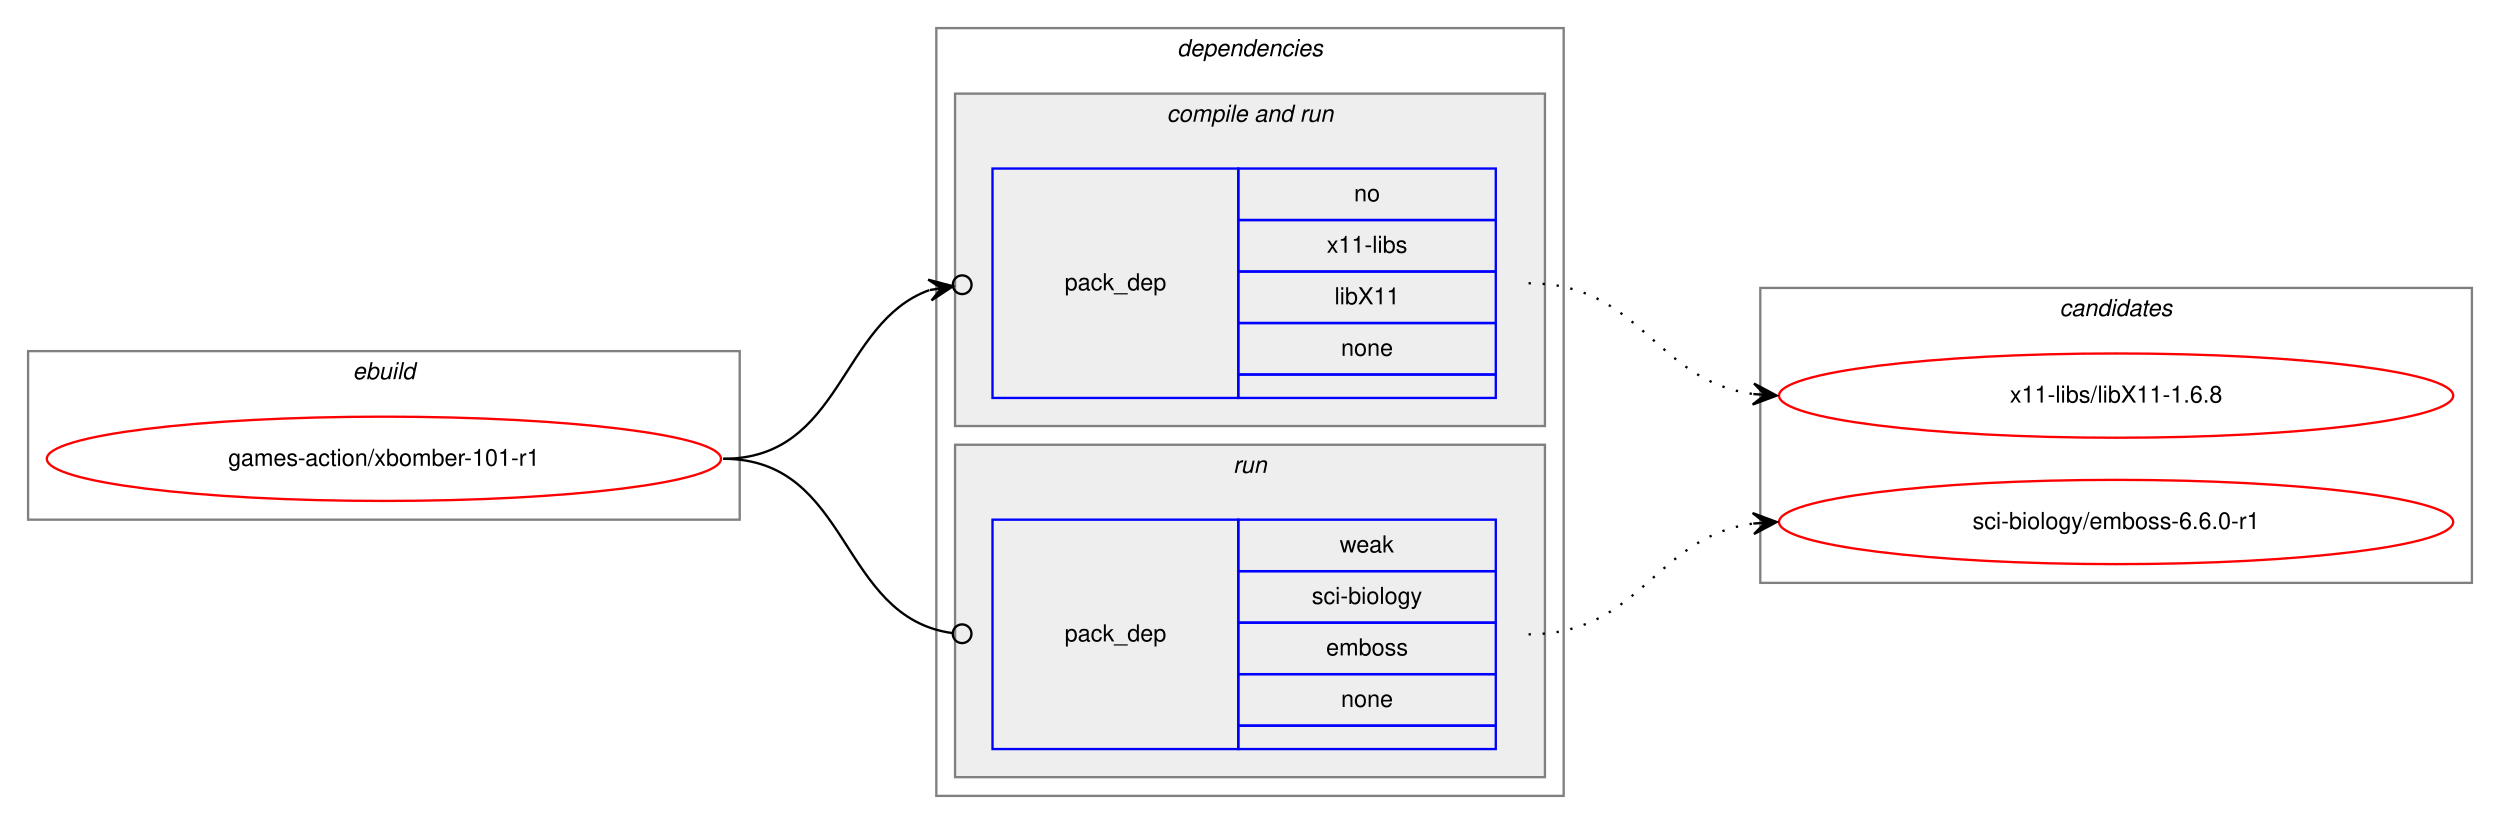
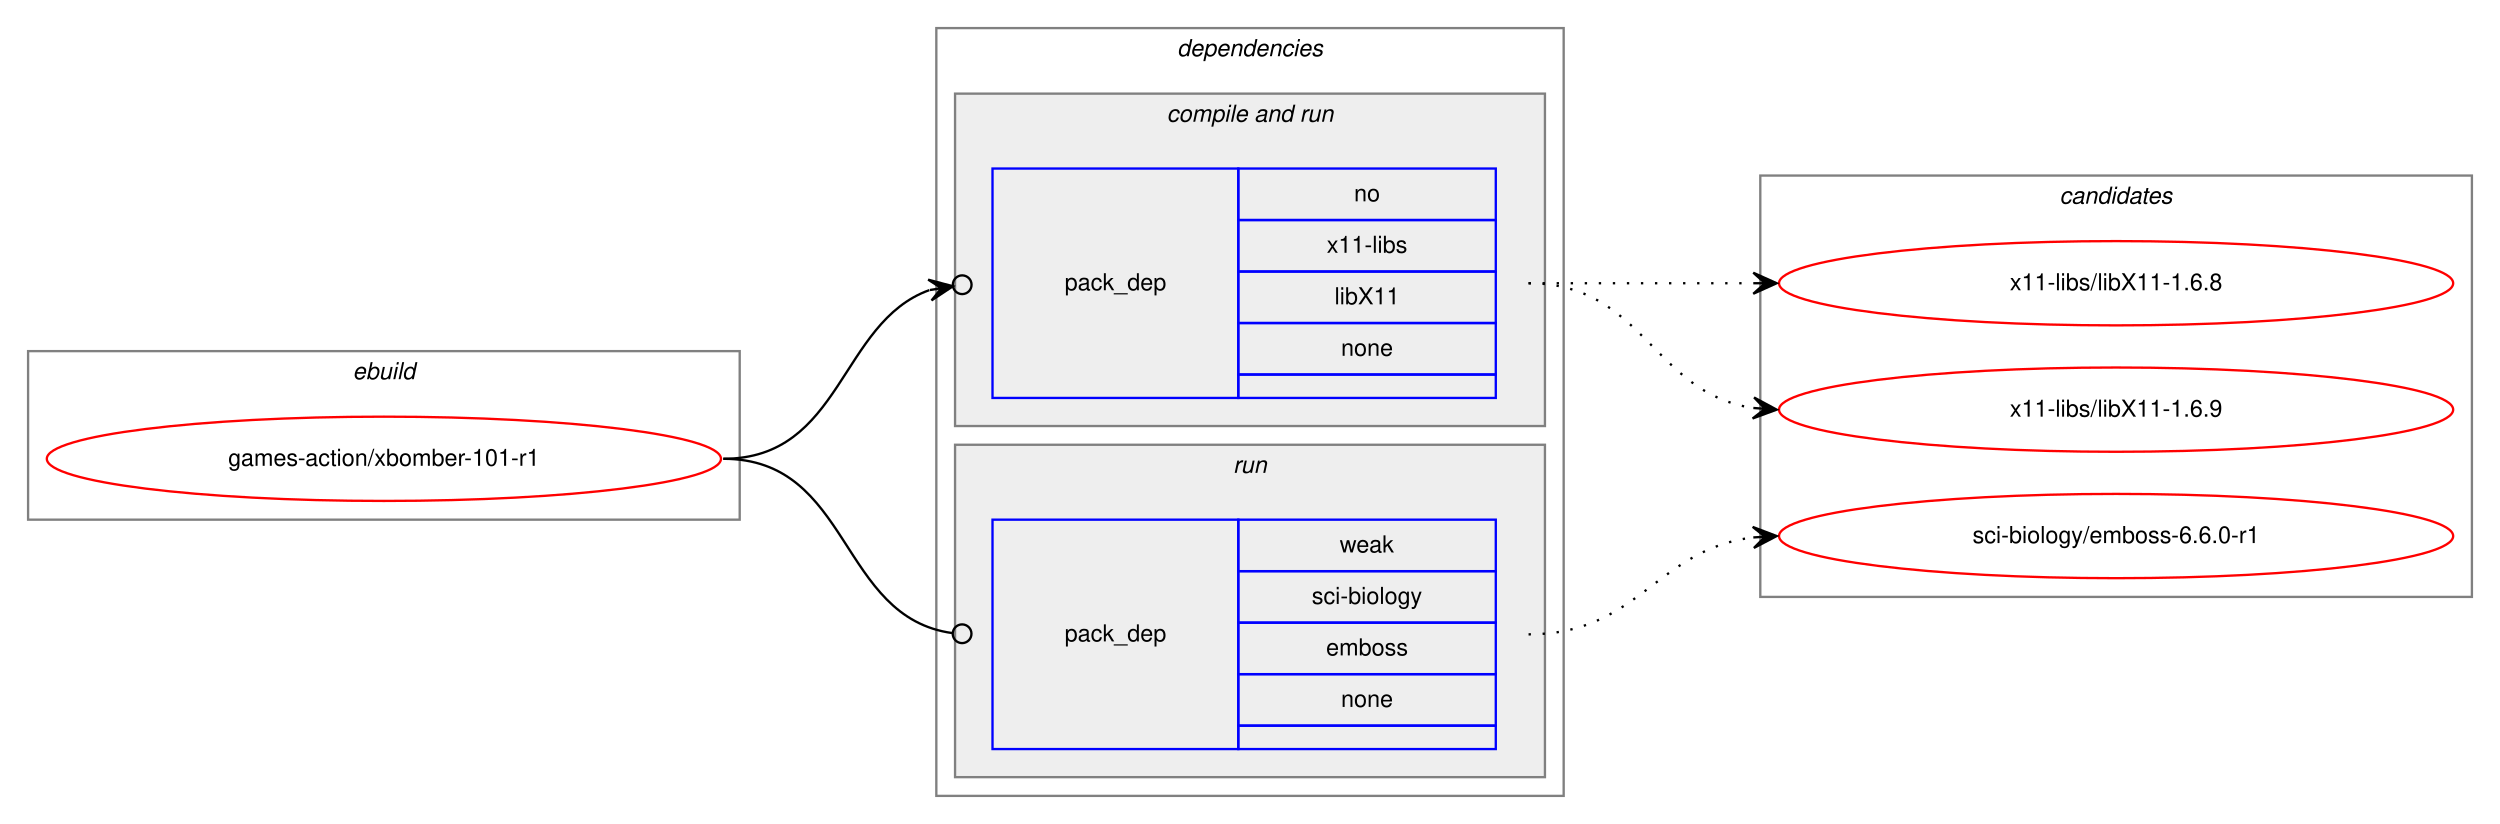
<svg xmlns="http://www.w3.org/2000/svg" xmlns:xlink="http://www.w3.org/1999/xlink" width="1068pt" height="352pt" viewBox="0.00 0.00 1068.00 352.00">
  <g id="graph0" class="graph" transform="scale(1 1) rotate(0) translate(4 348)">
    <polygon fill="white" stroke="transparent" points="-4,4 -4,-348 1064,-348 1064,4 -4,4" />
    <g id="clust1" class="cluster">
      <polygon fill="none" stroke="gray" points="8,-126 8,-198 312,-198 312,-126 8,-126" />
      <text text-anchor="start" x="146.66" y="-186" font-family="Helvetica,sans-Serif" font-style="italic" font-size="10.00">ebuild</text>
    </g>
    <g id="clust2" class="cluster">
      <polygon fill="none" stroke="gray" points="396,-8 396,-336 664,-336 664,-8 396,-8" />
      <text text-anchor="start" x="498.88" y="-324" font-family="Helvetica,sans-Serif" font-style="italic" font-size="10.00">dependencies</text>
    </g>
    <g id="clust4" class="cluster">
      <polygon fill="#eeeeee" stroke="gray" points="404,-166 404,-308 656,-308 656,-166 404,-166" />
      <text text-anchor="start" x="494.44" y="-296" font-family="Helvetica,sans-Serif" font-style="italic" font-size="10.00">compile and run</text>
    </g>
    <g id="clust6" class="cluster">
      <polygon fill="#eeeeee" stroke="gray" points="404,-16 404,-158 656,-158 656,-16 404,-16" />
      <text text-anchor="start" x="522.78" y="-146" font-family="Helvetica,sans-Serif" font-style="italic" font-size="10.00">run</text>
    </g>
    <g id="clust8" class="cluster">
-       <polygon fill="none" stroke="gray" points="748,-99 748,-225 1052,-225 1052,-99 748,-99" />
-       <text text-anchor="start" x="875.82" y="-213" font-family="Helvetica,sans-Serif" font-style="italic" font-size="10.00">candidates</text>
+       <polygon fill="none" stroke="gray" points="748,-93 748,-273 1052,-273 1052,-93 748,-93" />
+       <text text-anchor="start" x="875.82" y="-261" font-family="Helvetica,sans-Serif" font-style="italic" font-size="10.00">candidates</text>
    </g>
    <g id="node1" class="node">
      <g id="a_node1">
        <a xlink:href="../games-action/xbomber-101-r1.svg" xlink:title="games-action/xbomber-101-r1">
          <ellipse fill="none" stroke="red" cx="160" cy="-152" rx="144" ry="18" />
          <text text-anchor="middle" x="160" y="-149" font-family="Helvetica,sans-Serif" font-size="10.00">games-action/xbomber-101-r1</text>
        </a>
      </g>
    </g>
    <g id="node2" class="node">
      <polygon fill="none" stroke="blue" points="420,-178 420,-276 525,-276 525,-178 420,-178" />
      <text text-anchor="start" x="450.82" y="-224" font-family="Helvetica,sans-Serif" font-size="10.00">pack_dep</text>
      <polygon fill="none" stroke="blue" points="525,-254 525,-276 635,-276 635,-254 525,-254" />
      <text text-anchor="start" x="574.44" y="-262" font-family="Helvetica,sans-Serif" font-size="10.00">no</text>
      <polygon fill="none" stroke="blue" points="525,-232 525,-254 635,-254 635,-232 525,-232" />
      <text text-anchor="start" x="562.78" y="-240" font-family="Helvetica,sans-Serif" font-size="10.00">x11-libs</text>
      <polygon fill="none" stroke="blue" points="525,-210 525,-232 635,-232 635,-210 525,-210" />
      <text text-anchor="start" x="566.11" y="-218" font-family="Helvetica,sans-Serif" font-size="10.00">libX11</text>
      <polygon fill="none" stroke="blue" points="525,-188 525,-210 635,-210 635,-188 525,-188" />
      <text text-anchor="start" x="568.88" y="-196" font-family="Helvetica,sans-Serif" font-size="10.00">none</text>
      <polygon fill="none" stroke="blue" points="525,-178 525,-188 635,-188 635,-178 525,-178" />
    </g>
    <g id="edge1" class="edge">
      <path fill="none" stroke="black" d="M305,-152C355.84,-152 354.58,-210.19 393,-224.06" />
      <ellipse fill="none" stroke="black" cx="407.05" cy="-226.36" rx="4" ry="4" />
      <polygon fill="black" stroke="black" points="403.1,-225.71 392.51,-228.54 398.17,-224.9 393.24,-224.1 393.24,-224.1 393.24,-224.1 398.17,-224.9 393.96,-219.66 403.1,-225.71 403.1,-225.71" />
    </g>
    <g id="node3" class="node">
      <polygon fill="none" stroke="blue" points="420,-28 420,-126 525,-126 525,-28 420,-28" />
      <text text-anchor="start" x="450.82" y="-74" font-family="Helvetica,sans-Serif" font-size="10.00">pack_dep</text>
      <polygon fill="none" stroke="blue" points="525,-104 525,-126 635,-126 635,-104 525,-104" />
      <text text-anchor="start" x="568.33" y="-112" font-family="Helvetica,sans-Serif" font-size="10.00">weak</text>
      <polygon fill="none" stroke="blue" points="525,-82 525,-104 635,-104 635,-82 525,-82" />
      <text text-anchor="start" x="556.39" y="-90" font-family="Helvetica,sans-Serif" font-size="10.00">sci-biology</text>
      <polygon fill="none" stroke="blue" points="525,-60 525,-82 635,-82 635,-60 525,-60" />
      <text text-anchor="start" x="562.5" y="-68" font-family="Helvetica,sans-Serif" font-size="10.00">emboss</text>
      <polygon fill="none" stroke="blue" points="525,-38 525,-60 635,-60 635,-38 525,-38" />
      <text text-anchor="start" x="568.88" y="-46" font-family="Helvetica,sans-Serif" font-size="10.00">none</text>
      <polygon fill="none" stroke="blue" points="525,-28 525,-38 635,-38 635,-28 525,-28" />
    </g>
    <g id="edge2" class="edge">
      <path fill="none" stroke="black" d="M305,-152C359.89,-152 354.05,-84.15 403.01,-77.52" />
      <ellipse fill="none" stroke="black" cx="407.01" cy="-77.26" rx="4" ry="4" />
    </g>
    <g id="node4" class="node">
      <g id="a_node4">
        <a xlink:href="../x11-libs/libX11-1.6.8.svg" xlink:title="x11-libs/libX11-1.6.8">
-           <ellipse fill="none" stroke="red" cx="900" cy="-179" rx="144" ry="18" />
-           <text text-anchor="middle" x="900" y="-176" font-family="Helvetica,sans-Serif" font-size="10.00">x11-libs/libX11-1.6.8</text>
+           <ellipse fill="none" stroke="red" cx="900" cy="-227" rx="144" ry="18" />
+           <text text-anchor="middle" x="900" y="-224" font-family="Helvetica,sans-Serif" font-size="10.00">x11-libs/libX11-1.6.8</text>
        </a>
      </g>
    </g>
    <g id="edge3" class="edge">
-       <path fill="none" stroke="black" stroke-dasharray="1,5" d="M649,-227C697.08,-227 702.68,-185.51 744.79,-179.68" />
-       <polygon fill="black" stroke="black" points="755,-179 745.32,-184.15 750.01,-179.33 745.02,-179.66 745.02,-179.66 745.02,-179.66 750.01,-179.33 744.72,-175.17 755,-179 755,-179" />
+       <path fill="none" stroke="black" stroke-dasharray="1,5" d="M649,-227C692.43,-227 705.83,-227 744.57,-227" />
+       <polygon fill="black" stroke="black" points="755,-227 745,-231.5 750,-227 745,-227 745,-227 745,-227 750,-227 745,-222.5 755,-227 755,-227" />
    </g>
    <g id="node5" class="node">
      <g id="a_node5">
-         <a xlink:href="../sci-biology/emboss-6.6.0-r1.svg" xlink:title="sci-biology/emboss-6.6.0-r1">
-           <ellipse fill="none" stroke="red" cx="900" cy="-125" rx="144" ry="18" />
-           <text text-anchor="middle" x="900" y="-122" font-family="Helvetica,sans-Serif" font-size="10.00">sci-biology/emboss-6.6.0-r1</text>
+         <a xlink:href="../x11-libs/libX11-1.6.9.svg" xlink:title="x11-libs/libX11-1.6.9">
+           <ellipse fill="none" stroke="red" cx="900" cy="-173" rx="144" ry="18" />
+           <text text-anchor="middle" x="900" y="-170" font-family="Helvetica,sans-Serif" font-size="10.00">x11-libs/libX11-1.6.9</text>
        </a>
      </g>
    </g>
    <g id="edge4" class="edge">
-       <path fill="none" stroke="black" stroke-dasharray="1,5" d="M649,-77C697.08,-77 702.68,-118.49 744.79,-124.32" />
-       <polygon fill="black" stroke="black" points="755,-125 744.72,-128.83 750.01,-124.67 745.02,-124.34 745.02,-124.34 745.02,-124.34 750.01,-124.67 745.32,-119.85 755,-125 755,-125" />
+       <path fill="none" stroke="black" stroke-dasharray="1,5" d="M649,-227C698.26,-227 701.85,-180.13 744.86,-173.72" />
+       <polygon fill="black" stroke="black" points="755,-173 745.35,-178.2 750.01,-173.36 745.03,-173.71 745.03,-173.71 745.03,-173.71 750.01,-173.36 744.71,-169.22 755,-173 755,-173" />
+     </g>
+     <g id="node6" class="node">
+       <g id="a_node6">
+         <a xlink:href="../sci-biology/emboss-6.6.0-r1.svg" xlink:title="sci-biology/emboss-6.6.0-r1">
+           <ellipse fill="none" stroke="red" cx="900" cy="-119" rx="144" ry="18" />
+           <text text-anchor="middle" x="900" y="-116" font-family="Helvetica,sans-Serif" font-size="10.00">sci-biology/emboss-6.6.0-r1</text>
+         </a>
+       </g>
+     </g>
+     <g id="edge5" class="edge">
+       <path fill="none" stroke="black" stroke-dasharray="1,5" d="M649,-77C696.11,-77 703.44,-113.3 744.96,-118.41" />
+       <polygon fill="black" stroke="black" points="755,-119 744.75,-122.9 750.01,-118.7 745.02,-118.41 745.02,-118.41 745.02,-118.41 750.01,-118.7 745.28,-113.92 755,-119 755,-119" />
    </g>
  </g>
</svg>
